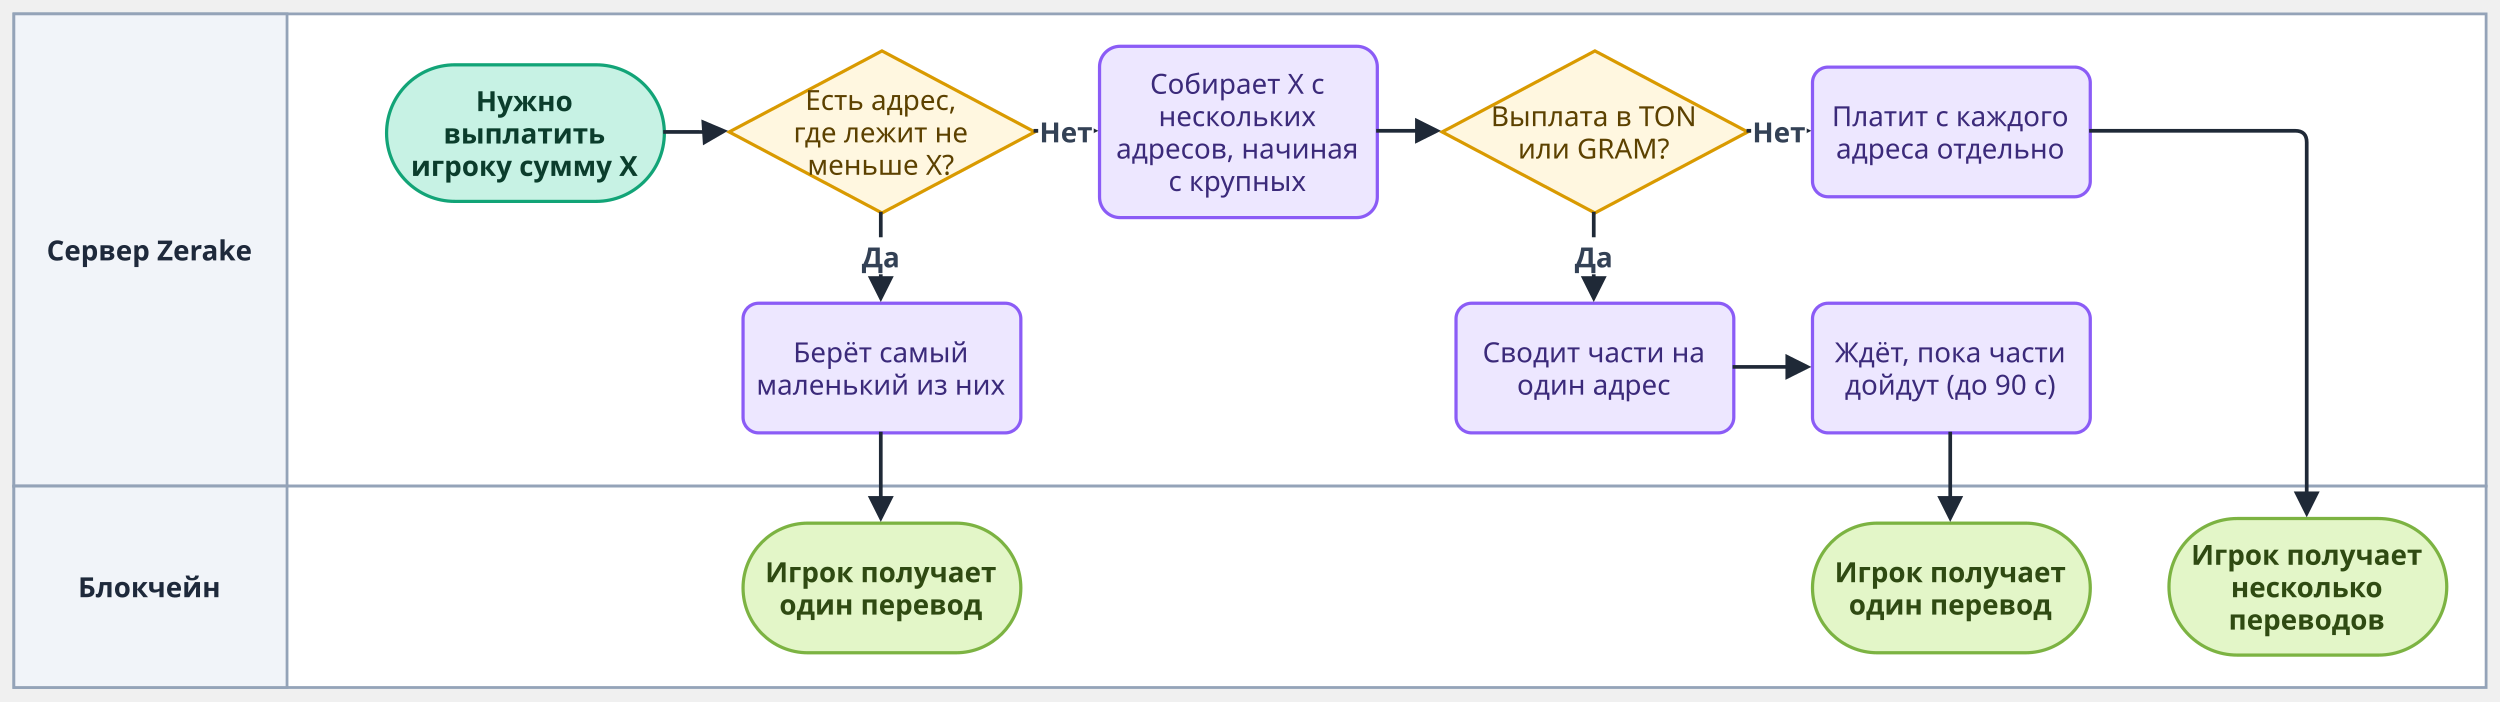
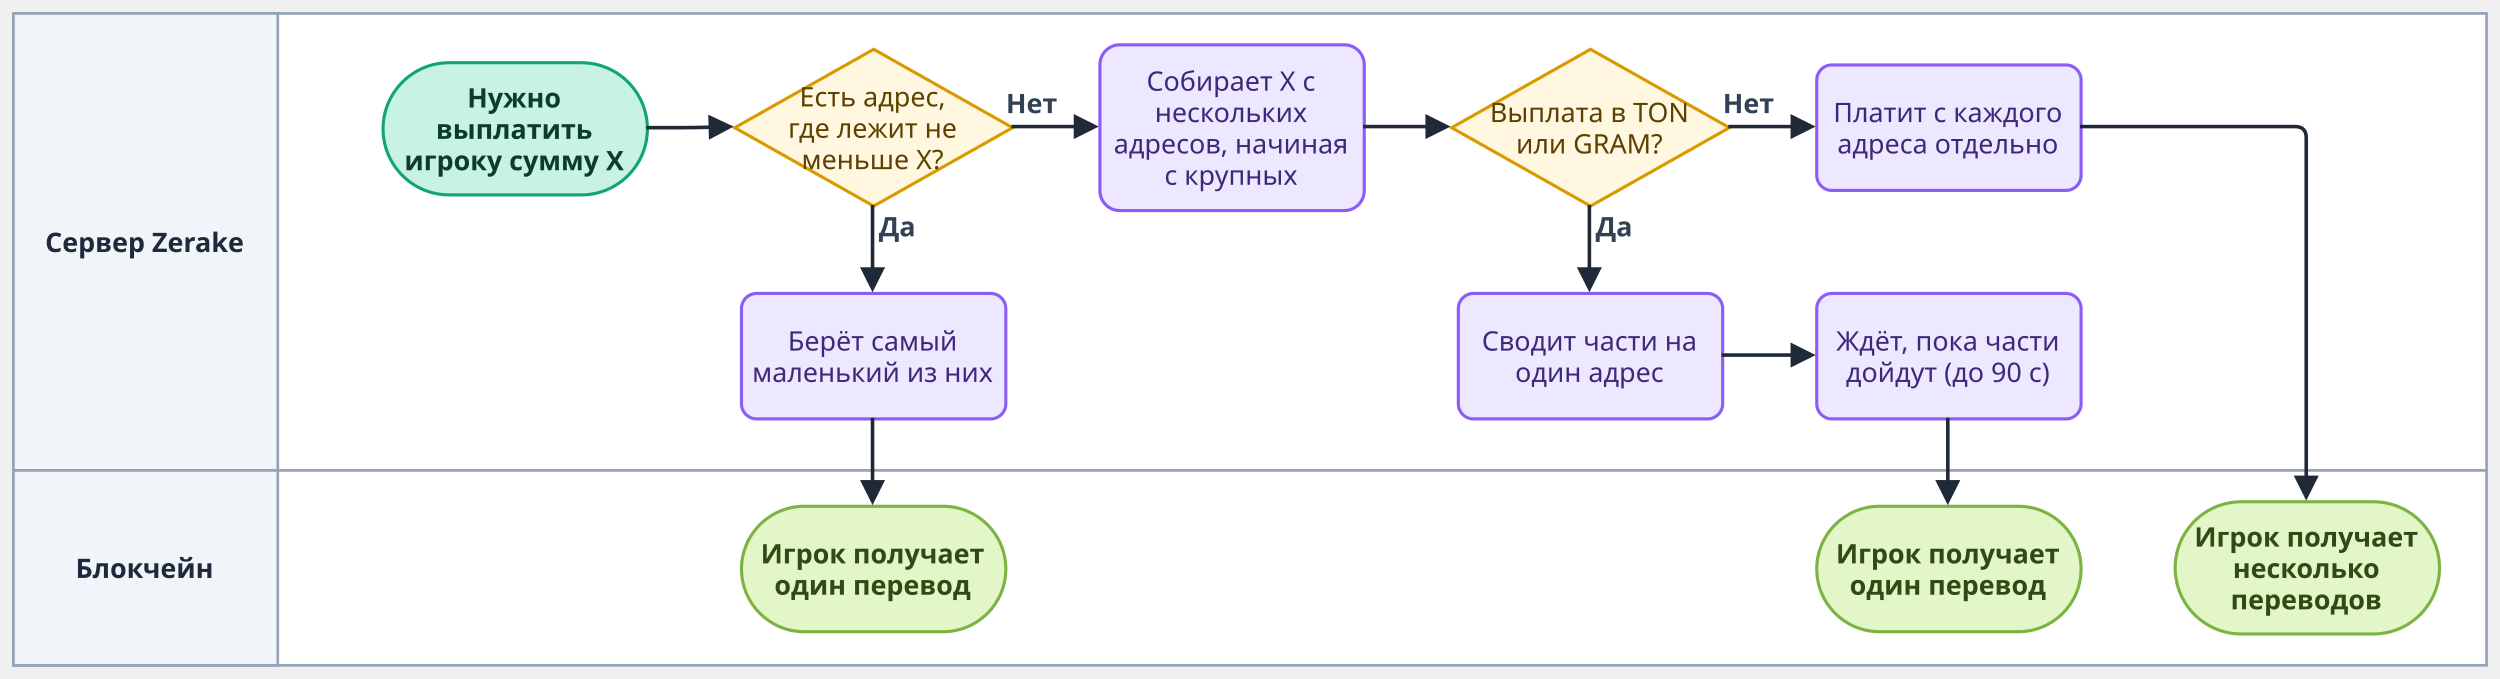
- <svg xmlns="http://www.w3.org/2000/svg" width="1080" height="303" role="img" aria-label="С каких адресов идёт выплата" viewBox="660.5 -5.5 1080 303" style="">
+ <svg xmlns="http://www.w3.org/2000/svg" width="1116" height="303" role="img" aria-label="С каких адресов идёт выплата" viewBox="642.5 -5.5 1116 303" style="">
  <g>
    <g />
-     <g transform="translate(666,0) scale(1)">
-       <g transform="translate(0.5,0.5)" style="visibility: visible;">
-         <rect x="0" y="0" width="1068" height="204" fill="#ffffff" stroke="#94a3b8" stroke-width="1.2" pointer-events="all" style="fill: light-dark(rgb(255, 255, 255), rgb(18, 18, 18)); stroke: light-dark(rgb(148, 163, 184), rgb(87, 100, 118));" />
+     <g transform="translate(648,0) scale(1)">
+       <g transform="translate(0.5,0.5)" style="visibility: visible;">
+         <rect x="0" y="0" width="1104" height="204" fill="#ffffff" stroke="#94a3b8" stroke-width="1.2" pointer-events="all" style="fill: light-dark(rgb(255, 255, 255), rgb(18, 18, 18)); stroke: light-dark(rgb(148, 163, 184), rgb(87, 100, 118));" />
      </g>
      <g transform="translate(0.5,0.5)" style="visibility: visible;">
        <rect x="0" y="0" width="118" height="204" fill="#f1f4f9" stroke="#94a3b8" stroke-width="1.2" pointer-events="all" style="fill: light-dark(rgb(241, 244, 249), rgb(25, 28, 32)); stroke: light-dark(rgb(148, 163, 184), rgb(87, 100, 118));" />
      </g>
      <g style="">
        <g fill="#1E293B" font-family="'Segoe UI'" font-weight="bold" text-anchor="middle" font-size="12px" style="fill: light-dark(rgb(30, 41, 59), rgb(195, 204, 220));">
          <text x="59" y="107">Сервер Zerake</text>
        </g>
      </g>
      <g transform="translate(0.5,0.5)" style="visibility: visible;">
-         <rect x="0" y="204" width="1068" height="87" fill="#ffffff" stroke="#94a3b8" stroke-width="1.2" pointer-events="all" style="fill: light-dark(rgb(255, 255, 255), rgb(18, 18, 18)); stroke: light-dark(rgb(148, 163, 184), rgb(87, 100, 118));" />
+         <rect x="0" y="204" width="1104" height="87" fill="#ffffff" stroke="#94a3b8" stroke-width="1.2" pointer-events="all" style="fill: light-dark(rgb(255, 255, 255), rgb(18, 18, 18)); stroke: light-dark(rgb(148, 163, 184), rgb(87, 100, 118));" />
      </g>
      <g transform="translate(0.5,0.5)" style="visibility: visible;">
        <rect x="0" y="204" width="118" height="87" fill="#f1f4f9" stroke="#94a3b8" stroke-width="1.2" pointer-events="all" style="fill: light-dark(rgb(241, 244, 249), rgb(25, 28, 32)); stroke: light-dark(rgb(148, 163, 184), rgb(87, 100, 118));" />
      </g>
      <g style="">
        <g fill="#1E293B" font-family="'Segoe UI'" font-weight="bold" text-anchor="middle" font-size="12px" style="fill: light-dark(rgb(30, 41, 59), rgb(195, 204, 220));">
          <text x="59" y="252.5">Блокчейн</text>
        </g>
      </g>
      <g transform="translate(0.5,0.5)" style="visibility: visible;">
-         <rect x="161" y="22" width="120" height="59" rx="29.5" ry="29.5" fill="#c7f2e4" stroke="#12a477" stroke-width="1.4" pointer-events="all" style="fill: light-dark(rgb(199, 242, 228), rgb(9, 46, 34)); stroke: light-dark(rgb(18, 164, 119), rgb(29, 155, 116));" />
+         <rect x="165" y="22" width="118" height="59" rx="29.5" ry="29.5" fill="#c7f2e4" stroke="#12a477" stroke-width="1.4" pointer-events="all" style="fill: light-dark(rgb(199, 242, 228), rgb(9, 46, 34)); stroke: light-dark(rgb(18, 164, 119), rgb(29, 155, 116));" />
      </g>
      <g style="">
        <g fill="#0B3D2C" font-family="'Segoe UI'" font-weight="bold" text-anchor="middle" font-size="12px" style="fill: light-dark(rgb(11, 61, 44), rgb(162, 205, 191));">
-           <text x="221" y="42.5">Нужно</text>
-           <text x="221" y="56.5">выплатить</text>
-           <text x="221" y="70.5">игроку сумму X</text>
-         </g>
-       </g>
-       <g transform="translate(0.5,0.5)" style="visibility: visible;">
-         <path d="M 375 16 L 441 51 L 375 86 L 309 51 Z" fill="#fff7e0" stroke="#d99a00" stroke-width="1.4" stroke-miterlimit="10" pointer-events="all" style="fill: light-dark(rgb(255, 247, 224), rgb(32, 25, 5)); stroke: light-dark(rgb(217, 154, 0), rgb(155, 101, 0));" />
+           <text x="224" y="42.5">Нужно</text>
+           <text x="224" y="56.5">выплатить</text>
+           <text x="224" y="70.5">игроку сумму X</text>
+         </g>
+       </g>
+       <g transform="translate(0.5,0.5)" style="visibility: visible;">
+         <path d="M 384 16 L 446 51 L 384 86 L 322 51 Z" fill="#fff7e0" stroke="#d99a00" stroke-width="1.4" stroke-miterlimit="10" pointer-events="all" style="fill: light-dark(rgb(255, 247, 224), rgb(32, 25, 5)); stroke: light-dark(rgb(217, 154, 0), rgb(155, 101, 0));" />
      </g>
      <g style="">
        <g fill="#5C4100" font-family="'Segoe UI'" text-anchor="middle" font-size="12px" style="fill: light-dark(rgb(92, 65, 0), rgb(202, 179, 123));">
-           <text x="375" y="42">Есть адрес,</text>
-           <text x="375" y="56">где лежит не</text>
-           <text x="375" y="70">меньше X?</text>
-         </g>
-       </g>
-       <g transform="translate(0.5,0.5)" style="visibility: visible;">
-         <rect x="315" y="125" width="120" height="56" rx="6.72" ry="6.72" fill="#ede7ff" stroke="#8b5cf6" stroke-width="1.4" pointer-events="all" style="fill: light-dark(rgb(237, 231, 255), rgb(38, 33, 53)); stroke: light-dark(rgb(139, 92, 246), rgb(162, 122, 254));" />
-       </g>
-       <g style="">
-         <g fill="#3B2A7A" font-family="'Segoe UI'" text-anchor="middle" font-size="12px" style="fill: light-dark(rgb(59, 42, 122), rgb(200, 185, 254));">
-           <text x="375" y="151">Берёт самый</text>
-           <text x="375" y="165">маленький из них</text>
-         </g>
-       </g>
-       <g transform="translate(0.5,0.5)" style="visibility: visible;">
-         <rect x="315" y="220" width="120" height="56" rx="28" ry="28" fill="#e3f6c8" stroke="#7cb342" stroke-width="1.4" pointer-events="all" style="fill: light-dark(rgb(227, 246, 200), rgb(22, 38, 0)); stroke: light-dark(rgb(124, 179, 66), rgb(69, 117, 20));" />
+           <text x="384" y="42">Есть адрес,</text>
+           <text x="384" y="56">где лежит не</text>
+           <text x="384" y="70">меньше X?</text>
+         </g>
+       </g>
+       <g transform="translate(0.5,0.5)" style="visibility: visible;">
+         <rect x="325" y="125" width="118" height="56" rx="6.72" ry="6.72" fill="#ede7ff" stroke="#8b5cf6" stroke-width="1.4" pointer-events="all" style="fill: light-dark(rgb(237, 231, 255), rgb(38, 33, 53)); stroke: light-dark(rgb(139, 92, 246), rgb(162, 122, 254));" />
+       </g>
+       <g style="">
+         <g fill="#3B2A7A" font-family="'Segoe UI'" text-anchor="middle" font-size="12px" style="fill: light-dark(rgb(59, 42, 122), rgb(200, 185, 254));">
+           <text x="384" y="151">Берёт самый</text>
+           <text x="384" y="165">маленький из них</text>
+         </g>
+       </g>
+       <g transform="translate(0.5,0.5)" style="visibility: visible;">
+         <rect x="325" y="220" width="118" height="56" rx="28" ry="28" fill="#e3f6c8" stroke="#7cb342" stroke-width="1.4" pointer-events="all" style="fill: light-dark(rgb(227, 246, 200), rgb(22, 38, 0)); stroke: light-dark(rgb(124, 179, 66), rgb(69, 117, 20));" />
      </g>
      <g style="">
        <g fill="#2F4A12" font-family="'Segoe UI'" font-weight="bold" text-anchor="middle" font-size="12px" style="fill: light-dark(rgb(47, 74, 18), rgb(168, 191, 143));">
-           <text x="375" y="246">Игрок получает</text>
-           <text x="375" y="260">один перевод</text>
-         </g>
-       </g>
-       <g transform="translate(0.5,0.5)" style="visibility: visible;">
-         <rect x="469" y="14" width="120" height="74" rx="8.88" ry="8.88" fill="#ede7ff" stroke="#8b5cf6" stroke-width="1.4" pointer-events="all" style="fill: light-dark(rgb(237, 231, 255), rgb(38, 33, 53)); stroke: light-dark(rgb(139, 92, 246), rgb(162, 122, 254));" />
-       </g>
-       <g style="">
-         <g fill="#3B2A7A" font-family="'Segoe UI'" text-anchor="middle" font-size="12px" style="fill: light-dark(rgb(59, 42, 122), rgb(200, 185, 254));">
-           <text x="529" y="35">Собирает X с</text>
-           <text x="529" y="49">нескольких</text>
-           <text x="529" y="63">адресов, начиная</text>
-           <text x="529" y="77">с крупных</text>
-         </g>
-       </g>
-       <g transform="translate(0.5,0.5)" style="visibility: visible;">
-         <path d="M 683 16 L 749 51 L 683 86 L 617 51 Z" fill="#fff7e0" stroke="#d99a00" stroke-width="1.4" stroke-miterlimit="10" pointer-events="all" style="fill: light-dark(rgb(255, 247, 224), rgb(32, 25, 5)); stroke: light-dark(rgb(217, 154, 0), rgb(155, 101, 0));" />
+           <text x="384" y="246">Игрок получает</text>
+           <text x="384" y="260">один перевод</text>
+         </g>
+       </g>
+       <g transform="translate(0.5,0.5)" style="visibility: visible;">
+         <rect x="485" y="14" width="118" height="74" rx="8.88" ry="8.88" fill="#ede7ff" stroke="#8b5cf6" stroke-width="1.4" pointer-events="all" style="fill: light-dark(rgb(237, 231, 255), rgb(38, 33, 53)); stroke: light-dark(rgb(139, 92, 246), rgb(162, 122, 254));" />
+       </g>
+       <g style="">
+         <g fill="#3B2A7A" font-family="'Segoe UI'" text-anchor="middle" font-size="12px" style="fill: light-dark(rgb(59, 42, 122), rgb(200, 185, 254));">
+           <text x="544" y="35">Собирает X с</text>
+           <text x="544" y="49">нескольких</text>
+           <text x="544" y="63">адресов, начиная</text>
+           <text x="544" y="77">с крупных</text>
+         </g>
+       </g>
+       <g transform="translate(0.5,0.5)" style="visibility: visible;">
+         <path d="M 704 16 L 766 51 L 704 86 L 642 51 Z" fill="#fff7e0" stroke="#d99a00" stroke-width="1.4" stroke-miterlimit="10" pointer-events="all" style="fill: light-dark(rgb(255, 247, 224), rgb(32, 25, 5)); stroke: light-dark(rgb(217, 154, 0), rgb(155, 101, 0));" />
      </g>
      <g style="">
        <g fill="#5C4100" font-family="'Segoe UI'" text-anchor="middle" font-size="12px" style="fill: light-dark(rgb(92, 65, 0), rgb(202, 179, 123));">
-           <text x="683" y="49">Выплата в TON</text>
-           <text x="683" y="63">или GRAM?</text>
-         </g>
-       </g>
-       <g transform="translate(0.5,0.5)" style="visibility: visible;">
-         <rect x="623" y="125" width="120" height="56" rx="6.72" ry="6.72" fill="#ede7ff" stroke="#8b5cf6" stroke-width="1.4" pointer-events="all" style="fill: light-dark(rgb(237, 231, 255), rgb(38, 33, 53)); stroke: light-dark(rgb(139, 92, 246), rgb(162, 122, 254));" />
-       </g>
-       <g style="">
-         <g fill="#3B2A7A" font-family="'Segoe UI'" text-anchor="middle" font-size="12px" style="fill: light-dark(rgb(59, 42, 122), rgb(200, 185, 254));">
-           <text x="683" y="151">Сводит части на</text>
-           <text x="683" y="165">один адрес</text>
-         </g>
-       </g>
-       <g transform="translate(0.5,0.5)" style="visibility: visible;">
-         <rect x="777" y="125" width="120" height="56" rx="6.72" ry="6.72" fill="#ede7ff" stroke="#8b5cf6" stroke-width="1.4" pointer-events="all" style="fill: light-dark(rgb(237, 231, 255), rgb(38, 33, 53)); stroke: light-dark(rgb(139, 92, 246), rgb(162, 122, 254));" />
-       </g>
-       <g style="">
-         <g fill="#3B2A7A" font-family="'Segoe UI'" text-anchor="middle" font-size="12px" style="fill: light-dark(rgb(59, 42, 122), rgb(200, 185, 254));">
-           <text x="837" y="151">Ждёт, пока части</text>
-           <text x="837" y="165">дойдут (до 90 с)</text>
-         </g>
-       </g>
-       <g transform="translate(0.5,0.5)" style="visibility: visible;">
-         <rect x="777" y="220" width="120" height="56" rx="28" ry="28" fill="#e3f6c8" stroke="#7cb342" stroke-width="1.4" pointer-events="all" style="fill: light-dark(rgb(227, 246, 200), rgb(22, 38, 0)); stroke: light-dark(rgb(124, 179, 66), rgb(69, 117, 20));" />
+           <text x="704" y="49">Выплата в TON</text>
+           <text x="704" y="63">или GRAM?</text>
+         </g>
+       </g>
+       <g transform="translate(0.5,0.5)" style="visibility: visible;">
+         <rect x="645" y="125" width="118" height="56" rx="6.72" ry="6.72" fill="#ede7ff" stroke="#8b5cf6" stroke-width="1.4" pointer-events="all" style="fill: light-dark(rgb(237, 231, 255), rgb(38, 33, 53)); stroke: light-dark(rgb(139, 92, 246), rgb(162, 122, 254));" />
+       </g>
+       <g style="">
+         <g fill="#3B2A7A" font-family="'Segoe UI'" text-anchor="middle" font-size="12px" style="fill: light-dark(rgb(59, 42, 122), rgb(200, 185, 254));">
+           <text x="704" y="151">Сводит части на</text>
+           <text x="704" y="165">один адрес</text>
+         </g>
+       </g>
+       <g transform="translate(0.5,0.5)" style="visibility: visible;">
+         <rect x="805" y="125" width="118" height="56" rx="6.72" ry="6.72" fill="#ede7ff" stroke="#8b5cf6" stroke-width="1.4" pointer-events="all" style="fill: light-dark(rgb(237, 231, 255), rgb(38, 33, 53)); stroke: light-dark(rgb(139, 92, 246), rgb(162, 122, 254));" />
+       </g>
+       <g style="">
+         <g fill="#3B2A7A" font-family="'Segoe UI'" text-anchor="middle" font-size="12px" style="fill: light-dark(rgb(59, 42, 122), rgb(200, 185, 254));">
+           <text x="864" y="151">Ждёт, пока части</text>
+           <text x="864" y="165">дойдут (до 90 с)</text>
+         </g>
+       </g>
+       <g transform="translate(0.5,0.5)" style="visibility: visible;">
+         <rect x="805" y="220" width="118" height="56" rx="28" ry="28" fill="#e3f6c8" stroke="#7cb342" stroke-width="1.4" pointer-events="all" style="fill: light-dark(rgb(227, 246, 200), rgb(22, 38, 0)); stroke: light-dark(rgb(124, 179, 66), rgb(69, 117, 20));" />
      </g>
      <g style="">
        <g fill="#2F4A12" font-family="'Segoe UI'" font-weight="bold" text-anchor="middle" font-size="12px" style="fill: light-dark(rgb(47, 74, 18), rgb(168, 191, 143));">
-           <text x="837" y="246">Игрок получает</text>
-           <text x="837" y="260">один перевод</text>
-         </g>
-       </g>
-       <g transform="translate(0.5,0.5)" style="visibility: visible;">
-         <rect x="777" y="23" width="120" height="56" rx="6.72" ry="6.72" fill="#ede7ff" stroke="#8b5cf6" stroke-width="1.4" pointer-events="all" style="fill: light-dark(rgb(237, 231, 255), rgb(38, 33, 53)); stroke: light-dark(rgb(139, 92, 246), rgb(162, 122, 254));" />
-       </g>
-       <g style="">
-         <g fill="#3B2A7A" font-family="'Segoe UI'" text-anchor="middle" font-size="12px" style="fill: light-dark(rgb(59, 42, 122), rgb(200, 185, 254));">
-           <text x="837" y="49">Платит с каждого</text>
-           <text x="837" y="63">адреса отдельно</text>
-         </g>
-       </g>
-       <g transform="translate(0.5,0.5)" style="visibility: visible;">
-         <rect x="931" y="218" width="120" height="59" rx="29.5" ry="29.5" fill="#e3f6c8" stroke="#7cb342" stroke-width="1.4" pointer-events="all" style="fill: light-dark(rgb(227, 246, 200), rgb(22, 38, 0)); stroke: light-dark(rgb(124, 179, 66), rgb(69, 117, 20));" />
+           <text x="864" y="246">Игрок получает</text>
+           <text x="864" y="260">один перевод</text>
+         </g>
+       </g>
+       <g transform="translate(0.5,0.5)" style="visibility: visible;">
+         <rect x="805" y="23" width="118" height="56" rx="6.72" ry="6.72" fill="#ede7ff" stroke="#8b5cf6" stroke-width="1.4" pointer-events="all" style="fill: light-dark(rgb(237, 231, 255), rgb(38, 33, 53)); stroke: light-dark(rgb(139, 92, 246), rgb(162, 122, 254));" />
+       </g>
+       <g style="">
+         <g fill="#3B2A7A" font-family="'Segoe UI'" text-anchor="middle" font-size="12px" style="fill: light-dark(rgb(59, 42, 122), rgb(200, 185, 254));">
+           <text x="864" y="49">Платит с каждого</text>
+           <text x="864" y="63">адреса отдельно</text>
+         </g>
+       </g>
+       <g transform="translate(0.5,0.5)" style="visibility: visible;">
+         <rect x="965" y="218" width="118" height="59" rx="29.5" ry="29.5" fill="#e3f6c8" stroke="#7cb342" stroke-width="1.4" pointer-events="all" style="fill: light-dark(rgb(227, 246, 200), rgb(22, 38, 0)); stroke: light-dark(rgb(124, 179, 66), rgb(69, 117, 20));" />
      </g>
      <g style="">
        <g fill="#2F4A12" font-family="'Segoe UI'" font-weight="bold" text-anchor="middle" font-size="12px" style="fill: light-dark(rgb(47, 74, 18), rgb(168, 191, 143));">
-           <text x="991" y="238.5">Игрок получает</text>
-           <text x="991" y="252.5">несколько</text>
-           <text x="991" y="266.5">переводов</text>
-         </g>
-       </g>
-       <g style="visibility: visible;">
-         <path d="M 281 51.5 L 296 51.5 Q 301 51.5 299.82 51.57 L 298.63 51.65" fill="none" stroke="white" stroke-width="9.6" stroke-miterlimit="10" pointer-events="stroke" style="stroke: light-dark(rgb(31, 41, 55), rgb(196, 204, 216));" visibility="hidden" vector-effect="non-scaling-stroke" />
-         <path d="M 281 51.5 L 296 51.5 Q 301 51.5 299.82 51.57 L 298.63 51.65" fill="none" stroke="#1f2937" stroke-width="1.6" stroke-miterlimit="10" pointer-events="stroke" style="stroke: light-dark(rgb(31, 41, 55), rgb(196, 204, 216));" />
-         <path d="M 307.21 51.11 L 298.9 55.94 L 298.36 47.36 Z" fill="#1f2937" stroke="#1f2937" stroke-width="1.6" stroke-miterlimit="10" pointer-events="all" style="fill: light-dark(rgb(31, 41, 55), rgb(196, 204, 216)); stroke: light-dark(rgb(31, 41, 55), rgb(196, 204, 216));" />
-       </g>
-       <g style="visibility: visible;">
-         <path d="M 375 86 L 375 101 Q 375 106 375 105.5 L 375 105.25 Q 375 105 375 109.81 L 375 114.61" fill="none" stroke="white" stroke-width="9.6" stroke-miterlimit="10" pointer-events="stroke" style="stroke: light-dark(rgb(31, 41, 55), rgb(196, 204, 216));" visibility="hidden" vector-effect="non-scaling-stroke" />
-         <path d="M 375 86 L 375 101 Q 375 106 375 105.5 L 375 105.25 Q 375 105 375 109.81 L 375 114.61" fill="none" stroke="#1f2937" stroke-width="1.6" stroke-miterlimit="10" pointer-events="stroke" style="stroke: light-dark(rgb(31, 41, 55), rgb(196, 204, 216));" />
-         <path d="M 375 123.21 L 370.7 114.61 L 379.3 114.61 Z" fill="#1f2937" stroke="#1f2937" stroke-width="1.6" stroke-miterlimit="10" pointer-events="all" style="fill: light-dark(rgb(31, 41, 55), rgb(196, 204, 216)); stroke: light-dark(rgb(31, 41, 55), rgb(196, 204, 216));" />
-       </g>
-       <g style="">
-         <g fill="#334155" font-family="'Segoe UI'" font-weight="bold" text-anchor="middle" font-size="12px" style="fill: light-dark(rgb(51, 65, 85), rgb(172, 184, 201));">
-           <rect fill="#FFFFFF" stroke="none" x="365" y="97" width="20" height="16" stroke-width="0" style="fill: light-dark(rgb(255, 255, 255), rgb(18, 18, 18));" />
-           <text x="375" y="110">Да</text>
-         </g>
-       </g>
-       <g style="visibility: visible;">
-         <path d="M 375 181 L 375 196 Q 375 201 375 200.5 L 375 200.25 Q 375 200 375 204.81 L 375 209.61" fill="none" stroke="white" stroke-width="9.6" stroke-miterlimit="10" pointer-events="stroke" style="stroke: light-dark(rgb(31, 41, 55), rgb(196, 204, 216));" visibility="hidden" vector-effect="non-scaling-stroke" />
-         <path d="M 375 181 L 375 196 Q 375 201 375 200.5 L 375 200.25 Q 375 200 375 204.81 L 375 209.61" fill="none" stroke="#1f2937" stroke-width="1.6" stroke-miterlimit="10" pointer-events="stroke" style="stroke: light-dark(rgb(31, 41, 55), rgb(196, 204, 216));" />
-         <path d="M 375 218.21 L 370.7 209.61 L 379.3 209.61 Z" fill="#1f2937" stroke="#1f2937" stroke-width="1.6" stroke-miterlimit="10" pointer-events="all" style="fill: light-dark(rgb(31, 41, 55), rgb(196, 204, 216)); stroke: light-dark(rgb(31, 41, 55), rgb(196, 204, 216));" />
-       </g>
-       <g style="visibility: visible;">
-         <path d="M 441 51 L 456 51 Q 461 51 456 51 L 452.5 51 Q 449 51 453.81 51 L 458.61 51" fill="none" stroke="white" stroke-width="9.6" stroke-miterlimit="10" pointer-events="stroke" style="stroke: light-dark(rgb(31, 41, 55), rgb(196, 204, 216));" visibility="hidden" vector-effect="non-scaling-stroke" />
-         <path d="M 441 51 L 456 51 Q 461 51 456 51 L 452.5 51 Q 449 51 453.81 51 L 458.61 51" fill="none" stroke="#1f2937" stroke-width="1.6" stroke-miterlimit="10" pointer-events="stroke" style="stroke: light-dark(rgb(31, 41, 55), rgb(196, 204, 216));" />
-         <path d="M 467.21 51 L 458.61 55.3 L 458.61 46.7 Z" fill="#1f2937" stroke="#1f2937" stroke-width="1.6" stroke-miterlimit="10" pointer-events="all" style="fill: light-dark(rgb(31, 41, 55), rgb(196, 204, 216)); stroke: light-dark(rgb(31, 41, 55), rgb(196, 204, 216));" />
-       </g>
-       <g style="">
-         <g fill="#334155" font-family="'Segoe UI'" font-weight="bold" text-anchor="middle" font-size="12px" style="fill: light-dark(rgb(51, 65, 85), rgb(172, 184, 201));">
-           <rect fill="#FFFFFF" stroke="none" x="443" y="43" width="24" height="16" stroke-width="0" style="fill: light-dark(rgb(255, 255, 255), rgb(18, 18, 18));" />
-           <text x="455" y="56">Нет</text>
-         </g>
-       </g>
-       <g style="visibility: visible;">
-         <path d="M 589 51 L 604 51 Q 609 51 604 51 L 600.5 51 Q 597 51 601.81 51 L 606.61 51" fill="none" stroke="white" stroke-width="9.6" stroke-miterlimit="10" pointer-events="stroke" style="stroke: light-dark(rgb(31, 41, 55), rgb(196, 204, 216));" visibility="hidden" vector-effect="non-scaling-stroke" />
-         <path d="M 589 51 L 604 51 Q 609 51 604 51 L 600.5 51 Q 597 51 601.81 51 L 606.61 51" fill="none" stroke="#1f2937" stroke-width="1.6" stroke-miterlimit="10" pointer-events="stroke" style="stroke: light-dark(rgb(31, 41, 55), rgb(196, 204, 216));" />
-         <path d="M 615.21 51 L 606.61 55.3 L 606.61 46.7 Z" fill="#1f2937" stroke="#1f2937" stroke-width="1.6" stroke-miterlimit="10" pointer-events="all" style="fill: light-dark(rgb(31, 41, 55), rgb(196, 204, 216)); stroke: light-dark(rgb(31, 41, 55), rgb(196, 204, 216));" />
-       </g>
-       <g style="visibility: visible;">
-         <path d="M 683 86 L 683 101 Q 683 106 683 105.5 L 683 105.25 Q 683 105 683 109.81 L 683 114.61" fill="none" stroke="white" stroke-width="9.6" stroke-miterlimit="10" pointer-events="stroke" style="stroke: light-dark(rgb(31, 41, 55), rgb(196, 204, 216));" visibility="hidden" vector-effect="non-scaling-stroke" />
-         <path d="M 683 86 L 683 101 Q 683 106 683 105.5 L 683 105.25 Q 683 105 683 109.81 L 683 114.61" fill="none" stroke="#1f2937" stroke-width="1.6" stroke-miterlimit="10" pointer-events="stroke" style="stroke: light-dark(rgb(31, 41, 55), rgb(196, 204, 216));" />
-         <path d="M 683 123.21 L 678.7 114.61 L 687.3 114.61 Z" fill="#1f2937" stroke="#1f2937" stroke-width="1.6" stroke-miterlimit="10" pointer-events="all" style="fill: light-dark(rgb(31, 41, 55), rgb(196, 204, 216)); stroke: light-dark(rgb(31, 41, 55), rgb(196, 204, 216));" />
-       </g>
-       <g style="">
-         <g fill="#334155" font-family="'Segoe UI'" font-weight="bold" text-anchor="middle" font-size="12px" style="fill: light-dark(rgb(51, 65, 85), rgb(172, 184, 201));">
-           <rect fill="#FFFFFF" stroke="none" x="673" y="97" width="20" height="16" stroke-width="0" style="fill: light-dark(rgb(255, 255, 255), rgb(18, 18, 18));" />
-           <text x="683" y="110">Да</text>
-         </g>
-       </g>
-       <g style="visibility: visible;">
-         <path d="M 743 153 L 758 153 Q 763 153 760 153 L 758.5 153 Q 757 153 761.81 153 L 766.61 153" fill="none" stroke="white" stroke-width="9.6" stroke-miterlimit="10" pointer-events="stroke" style="stroke: light-dark(rgb(31, 41, 55), rgb(196, 204, 216));" visibility="hidden" vector-effect="non-scaling-stroke" />
-         <path d="M 743 153 L 758 153 Q 763 153 760 153 L 758.5 153 Q 757 153 761.81 153 L 766.61 153" fill="none" stroke="#1f2937" stroke-width="1.6" stroke-miterlimit="10" pointer-events="stroke" style="stroke: light-dark(rgb(31, 41, 55), rgb(196, 204, 216));" />
-         <path d="M 775.21 153 L 766.61 157.3 L 766.61 148.7 Z" fill="#1f2937" stroke="#1f2937" stroke-width="1.6" stroke-miterlimit="10" pointer-events="all" style="fill: light-dark(rgb(31, 41, 55), rgb(196, 204, 216)); stroke: light-dark(rgb(31, 41, 55), rgb(196, 204, 216));" />
-       </g>
-       <g style="visibility: visible;">
-         <path d="M 837 181 L 837 196 Q 837 201 837 200.5 L 837 200.25 Q 837 200 837 204.81 L 837 209.61" fill="none" stroke="white" stroke-width="9.6" stroke-miterlimit="10" pointer-events="stroke" style="stroke: light-dark(rgb(31, 41, 55), rgb(196, 204, 216));" visibility="hidden" vector-effect="non-scaling-stroke" />
-         <path d="M 837 181 L 837 196 Q 837 201 837 200.5 L 837 200.25 Q 837 200 837 204.81 L 837 209.61" fill="none" stroke="#1f2937" stroke-width="1.6" stroke-miterlimit="10" pointer-events="stroke" style="stroke: light-dark(rgb(31, 41, 55), rgb(196, 204, 216));" />
-         <path d="M 837 218.21 L 832.7 209.61 L 841.3 209.61 Z" fill="#1f2937" stroke="#1f2937" stroke-width="1.6" stroke-miterlimit="10" pointer-events="all" style="fill: light-dark(rgb(31, 41, 55), rgb(196, 204, 216)); stroke: light-dark(rgb(31, 41, 55), rgb(196, 204, 216));" />
-       </g>
-       <g style="visibility: visible;">
-         <path d="M 749 51 L 764 51 Q 769 51 764 51 L 760.5 51 Q 757 51 761.81 51 L 766.61 51" fill="none" stroke="white" stroke-width="9.6" stroke-miterlimit="10" pointer-events="stroke" style="stroke: light-dark(rgb(31, 41, 55), rgb(196, 204, 216));" visibility="hidden" vector-effect="non-scaling-stroke" />
-         <path d="M 749 51 L 764 51 Q 769 51 764 51 L 760.5 51 Q 757 51 761.81 51 L 766.61 51" fill="none" stroke="#1f2937" stroke-width="1.6" stroke-miterlimit="10" pointer-events="stroke" style="stroke: light-dark(rgb(31, 41, 55), rgb(196, 204, 216));" />
-         <path d="M 775.21 51 L 766.61 55.3 L 766.61 46.7 Z" fill="#1f2937" stroke="#1f2937" stroke-width="1.6" stroke-miterlimit="10" pointer-events="all" style="fill: light-dark(rgb(31, 41, 55), rgb(196, 204, 216)); stroke: light-dark(rgb(31, 41, 55), rgb(196, 204, 216));" />
-       </g>
-       <g style="">
-         <g fill="#334155" font-family="'Segoe UI'" font-weight="bold" text-anchor="middle" font-size="12px" style="fill: light-dark(rgb(51, 65, 85), rgb(172, 184, 201));">
-           <rect fill="#FFFFFF" stroke="none" x="751" y="43" width="24" height="16" stroke-width="0" style="fill: light-dark(rgb(255, 255, 255), rgb(18, 18, 18));" />
-           <text x="763" y="56">Нет</text>
-         </g>
-       </g>
-       <g style="visibility: visible;">
-         <path d="M 897 51 L 986 51 Q 991 51 991 56 L 991 207.61" fill="none" stroke="white" stroke-width="9.6" stroke-miterlimit="10" pointer-events="stroke" style="stroke: light-dark(rgb(31, 41, 55), rgb(196, 204, 216));" visibility="hidden" vector-effect="non-scaling-stroke" />
-         <path d="M 897 51 L 986 51 Q 991 51 991 56 L 991 207.61" fill="none" stroke="#1f2937" stroke-width="1.6" stroke-miterlimit="10" pointer-events="stroke" style="stroke: light-dark(rgb(31, 41, 55), rgb(196, 204, 216));" />
-         <path d="M 991 216.21 L 986.7 207.61 L 995.3 207.61 Z" fill="#1f2937" stroke="#1f2937" stroke-width="1.6" stroke-miterlimit="10" pointer-events="all" style="fill: light-dark(rgb(31, 41, 55), rgb(196, 204, 216)); stroke: light-dark(rgb(31, 41, 55), rgb(196, 204, 216));" />
+           <text x="1024" y="238.5">Игрок получает</text>
+           <text x="1024" y="252.5">несколько</text>
+           <text x="1024" y="266.5">переводов</text>
+         </g>
+       </g>
+       <g style="visibility: visible;">
+         <path d="M 283 51.5 L 298 51.5 Q 303 51.5 307.31 51.39 L 311.61 51.27" fill="none" stroke="white" stroke-width="9.6" stroke-miterlimit="10" pointer-events="stroke" style="stroke: light-dark(rgb(31, 41, 55), rgb(196, 204, 216));" visibility="hidden" vector-effect="non-scaling-stroke" />
+         <path d="M 283 51.5 L 298 51.5 Q 303 51.5 307.31 51.39 L 311.61 51.27" fill="none" stroke="#1f2937" stroke-width="1.6" stroke-miterlimit="10" pointer-events="stroke" style="stroke: light-dark(rgb(31, 41, 55), rgb(196, 204, 216));" />
+         <path d="M 320.21 51.05 L 311.73 55.57 L 311.5 46.97 Z" fill="#1f2937" stroke="#1f2937" stroke-width="1.6" stroke-miterlimit="10" pointer-events="all" style="fill: light-dark(rgb(31, 41, 55), rgb(196, 204, 216)); stroke: light-dark(rgb(31, 41, 55), rgb(196, 204, 216));" />
+       </g>
+       <g style="visibility: visible;">
+         <path d="M 384 86 L 384 101 Q 384 106 384 105.5 L 384 105.25 Q 384 105 384 109.81 L 384 114.61" fill="none" stroke="white" stroke-width="9.6" stroke-miterlimit="10" pointer-events="stroke" style="stroke: light-dark(rgb(31, 41, 55), rgb(196, 204, 216));" visibility="hidden" vector-effect="non-scaling-stroke" />
+         <path d="M 384 86 L 384 101 Q 384 106 384 105.5 L 384 105.25 Q 384 105 384 109.81 L 384 114.61" fill="none" stroke="#1f2937" stroke-width="1.6" stroke-miterlimit="10" pointer-events="stroke" style="stroke: light-dark(rgb(31, 41, 55), rgb(196, 204, 216));" />
+         <path d="M 384 123.21 L 379.7 114.61 L 388.3 114.61 Z" fill="#1f2937" stroke="#1f2937" stroke-width="1.6" stroke-miterlimit="10" pointer-events="all" style="fill: light-dark(rgb(31, 41, 55), rgb(196, 204, 216)); stroke: light-dark(rgb(31, 41, 55), rgb(196, 204, 216));" />
+       </g>
+       <g style="">
+         <g fill="#334155" font-family="'Segoe UI'" font-weight="bold" text-anchor="middle" font-size="12px" style="fill: light-dark(rgb(51, 65, 85), rgb(172, 184, 201));">
+           <text x="395" y="100">Да</text>
+         </g>
+       </g>
+       <g style="visibility: visible;">
+         <path d="M 384 181 L 384 196 Q 384 201 384 200.5 L 384 200.25 Q 384 200 384 204.81 L 384 209.61" fill="none" stroke="white" stroke-width="9.6" stroke-miterlimit="10" pointer-events="stroke" style="stroke: light-dark(rgb(31, 41, 55), rgb(196, 204, 216));" visibility="hidden" vector-effect="non-scaling-stroke" />
+         <path d="M 384 181 L 384 196 Q 384 201 384 200.5 L 384 200.25 Q 384 200 384 204.81 L 384 209.61" fill="none" stroke="#1f2937" stroke-width="1.6" stroke-miterlimit="10" pointer-events="stroke" style="stroke: light-dark(rgb(31, 41, 55), rgb(196, 204, 216));" />
+         <path d="M 384 218.21 L 379.7 209.61 L 388.3 209.61 Z" fill="#1f2937" stroke="#1f2937" stroke-width="1.6" stroke-miterlimit="10" pointer-events="all" style="fill: light-dark(rgb(31, 41, 55), rgb(196, 204, 216)); stroke: light-dark(rgb(31, 41, 55), rgb(196, 204, 216));" />
+       </g>
+       <g style="visibility: visible;">
+         <path d="M 446 51 L 461 51 Q 466 51 465.5 51 L 465.25 51 Q 465 51 469.81 51 L 474.61 51" fill="none" stroke="white" stroke-width="9.6" stroke-miterlimit="10" pointer-events="stroke" style="stroke: light-dark(rgb(31, 41, 55), rgb(196, 204, 216));" visibility="hidden" vector-effect="non-scaling-stroke" />
+         <path d="M 446 51 L 461 51 Q 466 51 465.5 51 L 465.25 51 Q 465 51 469.81 51 L 474.61 51" fill="none" stroke="#1f2937" stroke-width="1.6" stroke-miterlimit="10" pointer-events="stroke" style="stroke: light-dark(rgb(31, 41, 55), rgb(196, 204, 216));" />
+         <path d="M 483.21 51 L 474.61 55.3 L 474.61 46.7 Z" fill="#1f2937" stroke="#1f2937" stroke-width="1.6" stroke-miterlimit="10" pointer-events="all" style="fill: light-dark(rgb(31, 41, 55), rgb(196, 204, 216)); stroke: light-dark(rgb(31, 41, 55), rgb(196, 204, 216));" />
+       </g>
+       <g style="">
+         <g fill="#334155" font-family="'Segoe UI'" font-weight="bold" text-anchor="middle" font-size="12px" style="fill: light-dark(rgb(51, 65, 85), rgb(172, 184, 201));">
+           <text x="455" y="45">Нет</text>
+         </g>
+       </g>
+       <g style="visibility: visible;">
+         <path d="M 603 51 L 618 51 Q 623 51 622.5 51 L 622.25 51 Q 622 51 626.81 51 L 631.61 51" fill="none" stroke="white" stroke-width="9.6" stroke-miterlimit="10" pointer-events="stroke" style="stroke: light-dark(rgb(31, 41, 55), rgb(196, 204, 216));" visibility="hidden" vector-effect="non-scaling-stroke" />
+         <path d="M 603 51 L 618 51 Q 623 51 622.5 51 L 622.25 51 Q 622 51 626.81 51 L 631.61 51" fill="none" stroke="#1f2937" stroke-width="1.6" stroke-miterlimit="10" pointer-events="stroke" style="stroke: light-dark(rgb(31, 41, 55), rgb(196, 204, 216));" />
+         <path d="M 640.21 51 L 631.61 55.3 L 631.61 46.7 Z" fill="#1f2937" stroke="#1f2937" stroke-width="1.6" stroke-miterlimit="10" pointer-events="all" style="fill: light-dark(rgb(31, 41, 55), rgb(196, 204, 216)); stroke: light-dark(rgb(31, 41, 55), rgb(196, 204, 216));" />
+       </g>
+       <g style="visibility: visible;">
+         <path d="M 704 86 L 704 101 Q 704 106 704 105.5 L 704 105.25 Q 704 105 704 109.81 L 704 114.61" fill="none" stroke="white" stroke-width="9.6" stroke-miterlimit="10" pointer-events="stroke" style="stroke: light-dark(rgb(31, 41, 55), rgb(196, 204, 216));" visibility="hidden" vector-effect="non-scaling-stroke" />
+         <path d="M 704 86 L 704 101 Q 704 106 704 105.5 L 704 105.25 Q 704 105 704 109.81 L 704 114.61" fill="none" stroke="#1f2937" stroke-width="1.6" stroke-miterlimit="10" pointer-events="stroke" style="stroke: light-dark(rgb(31, 41, 55), rgb(196, 204, 216));" />
+         <path d="M 704 123.21 L 699.7 114.61 L 708.3 114.61 Z" fill="#1f2937" stroke="#1f2937" stroke-width="1.6" stroke-miterlimit="10" pointer-events="all" style="fill: light-dark(rgb(31, 41, 55), rgb(196, 204, 216)); stroke: light-dark(rgb(31, 41, 55), rgb(196, 204, 216));" />
+       </g>
+       <g style="">
+         <g fill="#334155" font-family="'Segoe UI'" font-weight="bold" text-anchor="middle" font-size="12px" style="fill: light-dark(rgb(51, 65, 85), rgb(172, 184, 201));">
+           <text x="715" y="100">Да</text>
+         </g>
+       </g>
+       <g style="visibility: visible;">
+         <path d="M 763 153 L 794.61 153" fill="none" stroke="white" stroke-width="9.6" stroke-miterlimit="10" pointer-events="stroke" style="stroke: light-dark(rgb(31, 41, 55), rgb(196, 204, 216));" visibility="hidden" vector-effect="non-scaling-stroke" />
+         <path d="M 763 153 L 794.61 153" fill="none" stroke="#1f2937" stroke-width="1.6" stroke-miterlimit="10" pointer-events="stroke" style="stroke: light-dark(rgb(31, 41, 55), rgb(196, 204, 216));" />
+         <path d="M 803.21 153 L 794.61 157.3 L 794.61 148.7 Z" fill="#1f2937" stroke="#1f2937" stroke-width="1.6" stroke-miterlimit="10" pointer-events="all" style="fill: light-dark(rgb(31, 41, 55), rgb(196, 204, 216)); stroke: light-dark(rgb(31, 41, 55), rgb(196, 204, 216));" />
+       </g>
+       <g style="visibility: visible;">
+         <path d="M 864 181 L 864 196 Q 864 201 864 200.5 L 864 200.25 Q 864 200 864 204.81 L 864 209.61" fill="none" stroke="white" stroke-width="9.6" stroke-miterlimit="10" pointer-events="stroke" style="stroke: light-dark(rgb(31, 41, 55), rgb(196, 204, 216));" visibility="hidden" vector-effect="non-scaling-stroke" />
+         <path d="M 864 181 L 864 196 Q 864 201 864 200.5 L 864 200.25 Q 864 200 864 204.81 L 864 209.61" fill="none" stroke="#1f2937" stroke-width="1.6" stroke-miterlimit="10" pointer-events="stroke" style="stroke: light-dark(rgb(31, 41, 55), rgb(196, 204, 216));" />
+         <path d="M 864 218.21 L 859.7 209.61 L 868.3 209.61 Z" fill="#1f2937" stroke="#1f2937" stroke-width="1.6" stroke-miterlimit="10" pointer-events="all" style="fill: light-dark(rgb(31, 41, 55), rgb(196, 204, 216)); stroke: light-dark(rgb(31, 41, 55), rgb(196, 204, 216));" />
+       </g>
+       <g style="visibility: visible;">
+         <path d="M 766 51 L 781 51 Q 786 51 785.5 51 L 785.25 51 Q 785 51 789.81 51 L 794.61 51" fill="none" stroke="white" stroke-width="9.6" stroke-miterlimit="10" pointer-events="stroke" style="stroke: light-dark(rgb(31, 41, 55), rgb(196, 204, 216));" visibility="hidden" vector-effect="non-scaling-stroke" />
+         <path d="M 766 51 L 781 51 Q 786 51 785.5 51 L 785.25 51 Q 785 51 789.81 51 L 794.61 51" fill="none" stroke="#1f2937" stroke-width="1.6" stroke-miterlimit="10" pointer-events="stroke" style="stroke: light-dark(rgb(31, 41, 55), rgb(196, 204, 216));" />
+         <path d="M 803.21 51 L 794.61 55.3 L 794.61 46.7 Z" fill="#1f2937" stroke="#1f2937" stroke-width="1.6" stroke-miterlimit="10" pointer-events="all" style="fill: light-dark(rgb(31, 41, 55), rgb(196, 204, 216)); stroke: light-dark(rgb(31, 41, 55), rgb(196, 204, 216));" />
+       </g>
+       <g style="">
+         <g fill="#334155" font-family="'Segoe UI'" font-weight="bold" text-anchor="middle" font-size="12px" style="fill: light-dark(rgb(51, 65, 85), rgb(172, 184, 201));">
+           <text x="775" y="45">Нет</text>
+         </g>
+       </g>
+       <g style="visibility: visible;">
+         <path d="M 923 51 L 1019 51 Q 1024 51 1024 56 L 1024 207.61" fill="none" stroke="white" stroke-width="9.6" stroke-miterlimit="10" pointer-events="stroke" style="stroke: light-dark(rgb(31, 41, 55), rgb(196, 204, 216));" visibility="hidden" vector-effect="non-scaling-stroke" />
+         <path d="M 923 51 L 1019 51 Q 1024 51 1024 56 L 1024 207.61" fill="none" stroke="#1f2937" stroke-width="1.6" stroke-miterlimit="10" pointer-events="stroke" style="stroke: light-dark(rgb(31, 41, 55), rgb(196, 204, 216));" />
+         <path d="M 1024 216.21 L 1019.7 207.61 L 1028.3 207.61 Z" fill="#1f2937" stroke="#1f2937" stroke-width="1.6" stroke-miterlimit="10" pointer-events="all" style="fill: light-dark(rgb(31, 41, 55), rgb(196, 204, 216)); stroke: light-dark(rgb(31, 41, 55), rgb(196, 204, 216));" />
      </g>
    </g>
    <g />
    <g />
  </g>
</svg>
